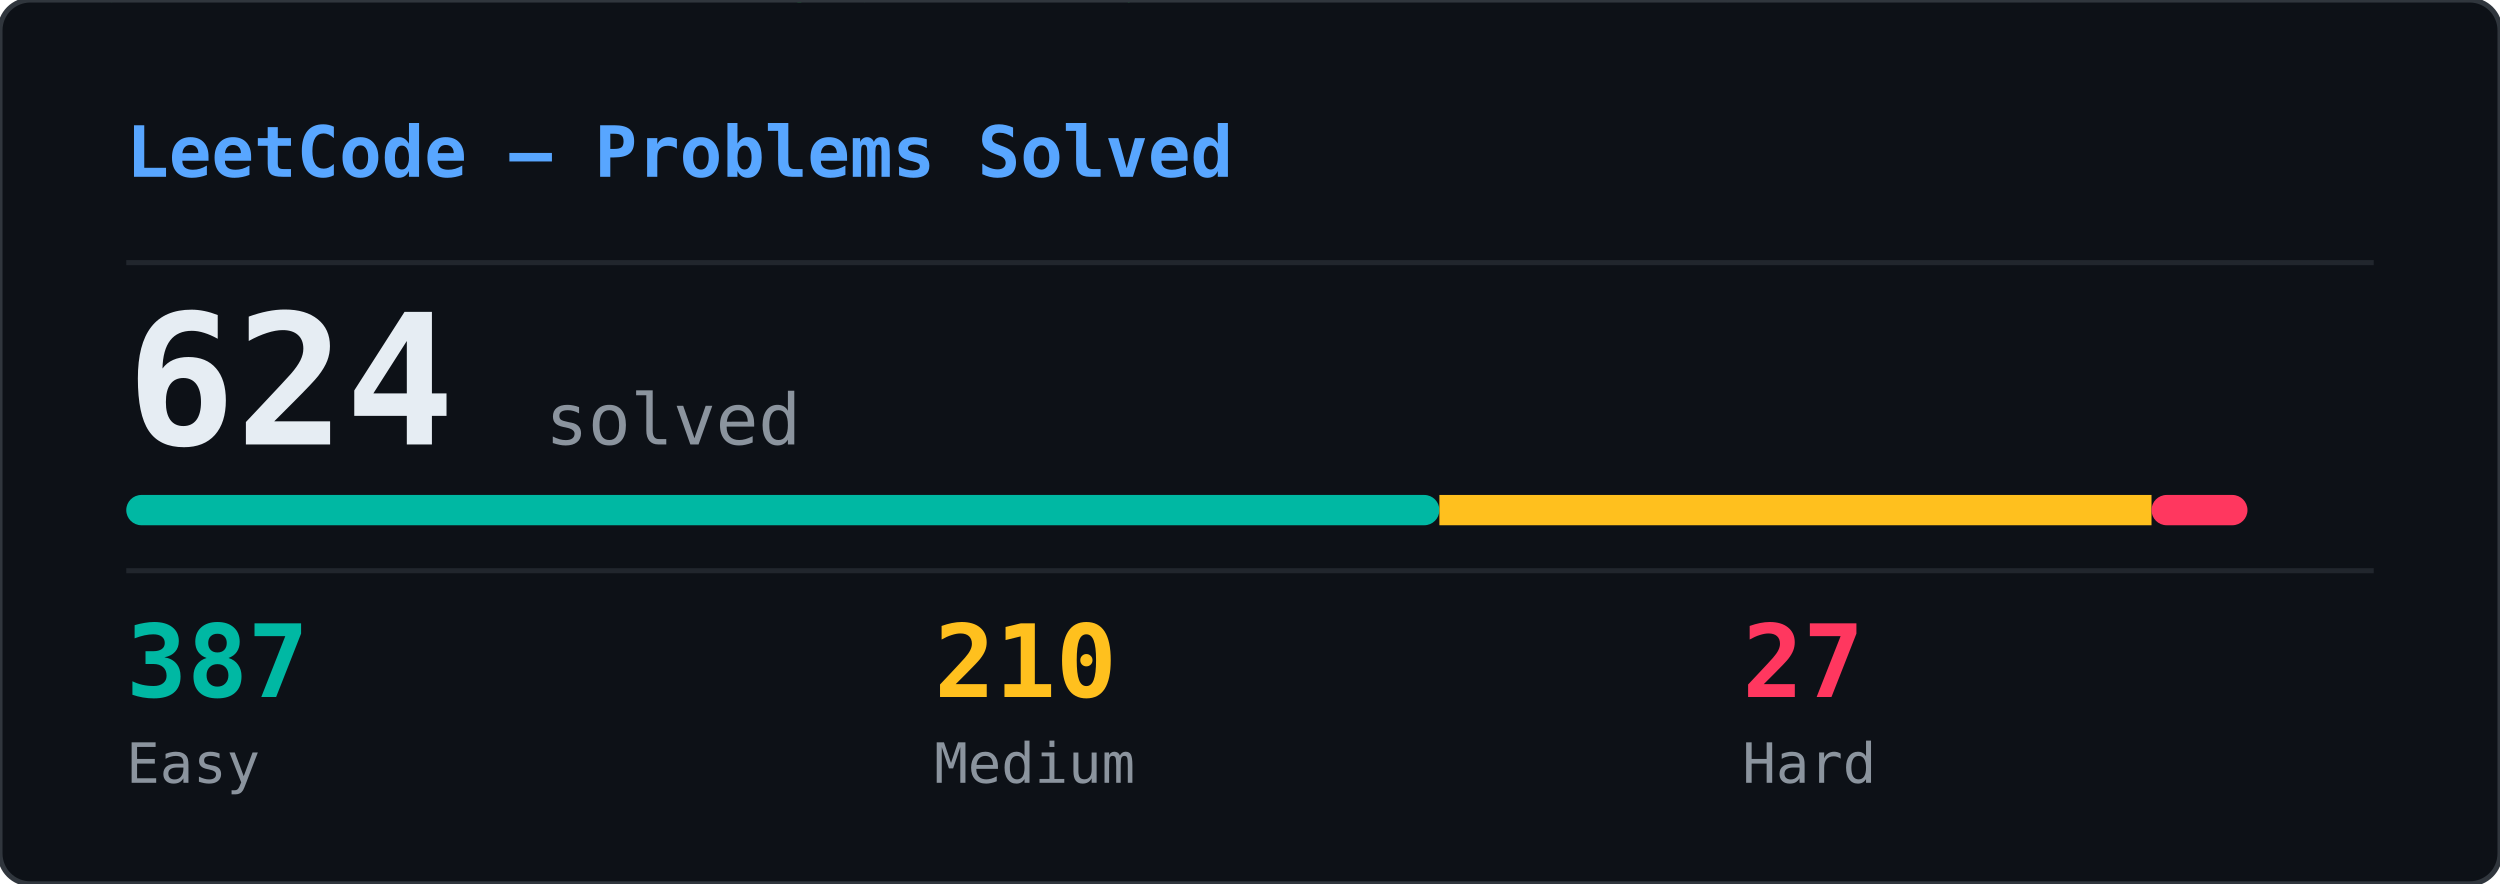
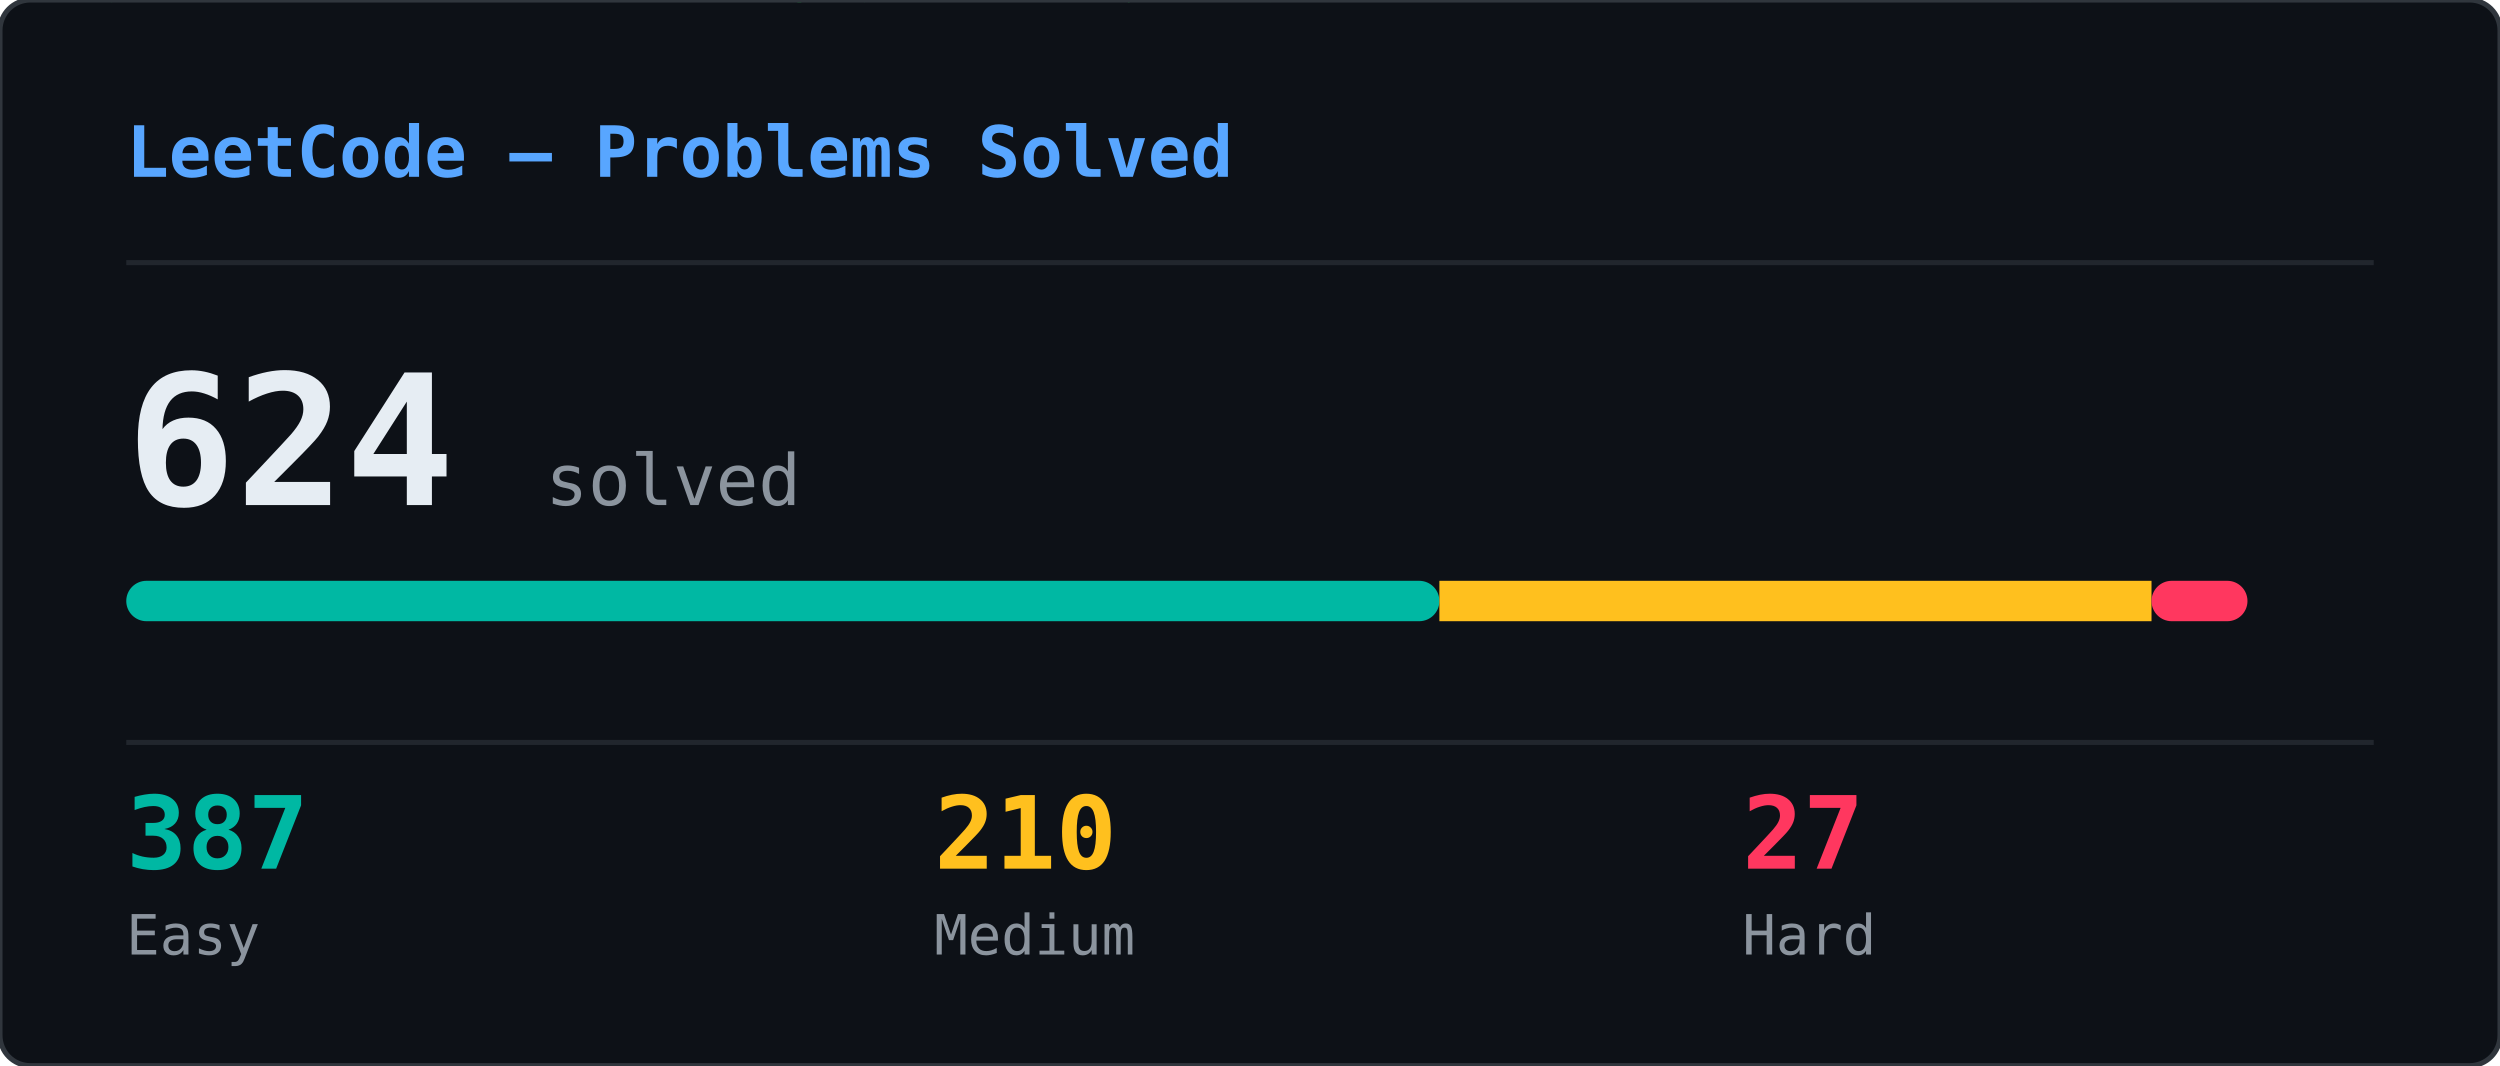
- <svg xmlns="http://www.w3.org/2000/svg" width="495" height="175" viewBox="0 0 495 175">
+ <svg xmlns="http://www.w3.org/2000/svg" width="495" height="211" viewBox="0 0 495 211">
  <defs>
    <clipPath id="lcs-clip">
-       <rect width="495" height="175" rx="6" />
+       <rect width="495" height="211" rx="6" />
    </clipPath>
  </defs>
-   <rect width="495" height="175" rx="6" fill="#0d1117" />
+   <rect width="495" height="211" rx="6" fill="#0d1117" />
  <g clip-path="url(#lcs-clip)">
    <g opacity="0.22">
-       <style>@keyframes lcs0{from{transform:translateY(-46px)}to{transform:translateY(189px)}}@keyframes lcs1{from{transform:translateY(-46px)}to{transform:translateY(189px)}}@keyframes lcs2{from{transform:translateY(-46px)}to{transform:translateY(189px)}}@keyframes lcs3{from{transform:translateY(-46px)}to{transform:translateY(189px)}}@keyframes lcs4{from{transform:translateY(-46px)}to{transform:translateY(189px)}}@keyframes lcs5{from{transform:translateY(-46px)}to{transform:translateY(189px)}}@keyframes lcs6{from{transform:translateY(-46px)}to{transform:translateY(189px)}}@keyframes lcs7{from{transform:translateY(-46px)}to{transform:translateY(189px)}}@keyframes lcs8{from{transform:translateY(-46px)}to{transform:translateY(189px)}}@keyframes lcs9{from{transform:translateY(-46px)}to{transform:translateY(189px)}}@keyframes lcs10{from{transform:translateY(-46px)}to{transform:translateY(189px)}}@keyframes lcs11{from{transform:translateY(-46px)}to{transform:translateY(189px)}}@keyframes lcs12{from{transform:translateY(-46px)}to{transform:translateY(189px)}}@keyframes lcs13{from{transform:translateY(-46px)}to{transform:translateY(189px)}}@keyframes lcs14{from{transform:translateY(-46px)}to{transform:translateY(189px)}}@keyframes lcs15{from{transform:translateY(-46px)}to{transform:translateY(189px)}}@keyframes lcs16{from{transform:translateY(-46px)}to{transform:translateY(189px)}}@keyframes lcs17{from{transform:translateY(-46px)}to{transform:translateY(189px)}}@keyframes lcs18{from{transform:translateY(-46px)}to{transform:translateY(189px)}}@keyframes lcs19{from{transform:translateY(-46px)}to{transform:translateY(189px)}}@keyframes lcs20{from{transform:translateY(-46px)}to{transform:translateY(189px)}}@keyframes lcs21{from{transform:translateY(-46px)}to{transform:translateY(189px)}}@keyframes lcs22{from{transform:translateY(-46px)}to{transform:translateY(189px)}}@keyframes lcs23{from{transform:translateY(-46px)}to{transform:translateY(189px)}}@keyframes lcs24{from{transform:translateY(-46px)}to{transform:translateY(189px)}}@keyframes lcs25{from{transform:translateY(-46px)}to{transform:translateY(189px)}}@keyframes lcs26{from{transform:translateY(-46px)}to{transform:translateY(189px)}}@keyframes lcs27{from{transform:translateY(-46px)}to{transform:translateY(189px)}}@keyframes lcs28{from{transform:translateY(-46px)}to{transform:translateY(189px)}}@keyframes lcs29{from{transform:translateY(-46px)}to{transform:translateY(189px)}}@keyframes lcs30{from{transform:translateY(-46px)}to{transform:translateY(189px)}}@keyframes lcs31{from{transform:translateY(-46px)}to{transform:translateY(189px)}}@keyframes lcs32{from{transform:translateY(-46px)}to{transform:translateY(189px)}}@keyframes lcs33{from{transform:translateY(-46px)}to{transform:translateY(189px)}}@keyframes lcs34{from{transform:translateY(-46px)}to{transform:translateY(189px)}}@keyframes lcs35{from{transform:translateY(-46px)}to{transform:translateY(189px)}}@keyframes lcs36{from{transform:translateY(-46px)}to{transform:translateY(189px)}}@keyframes lcs37{from{transform:translateY(-46px)}to{transform:translateY(189px)}}</style>
+       <style>@keyframes lcs0{from{transform:translateY(-46px)}to{transform:translateY(225px)}}@keyframes lcs1{from{transform:translateY(-46px)}to{transform:translateY(225px)}}@keyframes lcs2{from{transform:translateY(-46px)}to{transform:translateY(225px)}}@keyframes lcs3{from{transform:translateY(-46px)}to{transform:translateY(225px)}}@keyframes lcs4{from{transform:translateY(-46px)}to{transform:translateY(225px)}}@keyframes lcs5{from{transform:translateY(-46px)}to{transform:translateY(225px)}}@keyframes lcs6{from{transform:translateY(-46px)}to{transform:translateY(225px)}}@keyframes lcs7{from{transform:translateY(-46px)}to{transform:translateY(225px)}}@keyframes lcs8{from{transform:translateY(-46px)}to{transform:translateY(225px)}}@keyframes lcs9{from{transform:translateY(-46px)}to{transform:translateY(225px)}}@keyframes lcs10{from{transform:translateY(-46px)}to{transform:translateY(225px)}}@keyframes lcs11{from{transform:translateY(-46px)}to{transform:translateY(225px)}}@keyframes lcs12{from{transform:translateY(-46px)}to{transform:translateY(225px)}}@keyframes lcs13{from{transform:translateY(-46px)}to{transform:translateY(225px)}}@keyframes lcs14{from{transform:translateY(-46px)}to{transform:translateY(225px)}}@keyframes lcs15{from{transform:translateY(-46px)}to{transform:translateY(225px)}}@keyframes lcs16{from{transform:translateY(-46px)}to{transform:translateY(225px)}}@keyframes lcs17{from{transform:translateY(-46px)}to{transform:translateY(225px)}}@keyframes lcs18{from{transform:translateY(-46px)}to{transform:translateY(225px)}}@keyframes lcs19{from{transform:translateY(-46px)}to{transform:translateY(225px)}}@keyframes lcs20{from{transform:translateY(-46px)}to{transform:translateY(225px)}}@keyframes lcs21{from{transform:translateY(-46px)}to{transform:translateY(225px)}}@keyframes lcs22{from{transform:translateY(-46px)}to{transform:translateY(225px)}}@keyframes lcs23{from{transform:translateY(-46px)}to{transform:translateY(225px)}}@keyframes lcs24{from{transform:translateY(-46px)}to{transform:translateY(225px)}}@keyframes lcs25{from{transform:translateY(-46px)}to{transform:translateY(225px)}}@keyframes lcs26{from{transform:translateY(-46px)}to{transform:translateY(225px)}}@keyframes lcs27{from{transform:translateY(-46px)}to{transform:translateY(225px)}}@keyframes lcs28{from{transform:translateY(-46px)}to{transform:translateY(225px)}}@keyframes lcs29{from{transform:translateY(-46px)}to{transform:translateY(225px)}}@keyframes lcs30{from{transform:translateY(-46px)}to{transform:translateY(225px)}}@keyframes lcs31{from{transform:translateY(-46px)}to{transform:translateY(225px)}}@keyframes lcs32{from{transform:translateY(-46px)}to{transform:translateY(225px)}}@keyframes lcs33{from{transform:translateY(-46px)}to{transform:translateY(225px)}}@keyframes lcs34{from{transform:translateY(-46px)}to{transform:translateY(225px)}}@keyframes lcs35{from{transform:translateY(-46px)}to{transform:translateY(225px)}}@keyframes lcs36{from{transform:translateY(-46px)}to{transform:translateY(225px)}}@keyframes lcs37{from{transform:translateY(-46px)}to{transform:translateY(225px)}}</style>
      <g style="animation:lcs0 2.69s linear infinite;animation-delay:-0.69s">
        <text x="193" y="0" font-family="monospace" font-size="12" fill="#00ff41">ﾚ</text>
        <text x="193" y="-14" font-family="monospace" font-size="12" fill="#00ff41" opacity="0.75">ﾀ</text>
        <text x="193" y="-28" font-family="monospace" font-size="12" fill="#00ff41" opacity="0.50">5</text>
        <text x="193" y="-42" font-family="monospace" font-size="12" fill="#00ff41" opacity="0.25">ｪ</text>
      </g>
      <g style="animation:lcs1 2.33s linear infinite;animation-delay:-1.70s">
        <text x="30" y="0" font-family="monospace" font-size="12" fill="#00ff41">ﾝ</text>
        <text x="30" y="-14" font-family="monospace" font-size="12" fill="#00ff41" opacity="0.75">3</text>
        <text x="30" y="-28" font-family="monospace" font-size="12" fill="#00ff41" opacity="0.50">ｼ</text>
        <text x="30" y="-42" font-family="monospace" font-size="12" fill="#00ff41" opacity="0.25">ﾂ</text>
      </g>
      <g style="animation:lcs2 2.46s linear infinite;animation-delay:-2.10s">
        <text x="169" y="0" font-family="monospace" font-size="12" fill="#00ff41">ﾗ</text>
        <text x="169" y="-14" font-family="monospace" font-size="12" fill="#00ff41" opacity="0.75">3</text>
        <text x="169" y="-28" font-family="monospace" font-size="12" fill="#00ff41" opacity="0.50">ﾉ</text>
        <text x="169" y="-42" font-family="monospace" font-size="12" fill="#00ff41" opacity="0.25">ｯ</text>
      </g>
      <g style="animation:lcs3 1.91s linear infinite;animation-delay:-1.44s">
        <text x="262" y="0" font-family="monospace" font-size="12" fill="#00ff41">ｴ</text>
        <text x="262" y="-14" font-family="monospace" font-size="12" fill="#00ff41" opacity="0.75">4</text>
        <text x="262" y="-28" font-family="monospace" font-size="12" fill="#00ff41" opacity="0.50">ｴ</text>
        <text x="262" y="-42" font-family="monospace" font-size="12" fill="#00ff41" opacity="0.25">ﾎ</text>
      </g>
      <g style="animation:lcs4 1.99s linear infinite;animation-delay:-1.00s">
        <text x="187" y="0" font-family="monospace" font-size="12" fill="#00ff41">ｭ</text>
        <text x="187" y="-14" font-family="monospace" font-size="12" fill="#00ff41" opacity="0.75">ｪ</text>
        <text x="187" y="-28" font-family="monospace" font-size="12" fill="#00ff41" opacity="0.50">ﾏ</text>
        <text x="187" y="-42" font-family="monospace" font-size="12" fill="#00ff41" opacity="0.25">ﾓ</text>
      </g>
      <g style="animation:lcs5 1.88s linear infinite;animation-delay:-0.23s">
        <text x="239" y="0" font-family="monospace" font-size="12" fill="#00ff41">ﾜ</text>
        <text x="239" y="-14" font-family="monospace" font-size="12" fill="#00ff41" opacity="0.75">ｳ</text>
        <text x="239" y="-28" font-family="monospace" font-size="12" fill="#00ff41" opacity="0.50">ｫ</text>
        <text x="239" y="-42" font-family="monospace" font-size="12" fill="#00ff41" opacity="0.25">ｻ</text>
      </g>
      <g style="animation:lcs6 2.32s linear infinite;animation-delay:-1.25s">
        <text x="121" y="0" font-family="monospace" font-size="12" fill="#00ff41">ﾙ</text>
        <text x="121" y="-14" font-family="monospace" font-size="12" fill="#00ff41" opacity="0.75">ｨ</text>
        <text x="121" y="-28" font-family="monospace" font-size="12" fill="#00ff41" opacity="0.50">ｪ</text>
        <text x="121" y="-42" font-family="monospace" font-size="12" fill="#00ff41" opacity="0.25">7</text>
      </g>
      <g style="animation:lcs7 2.60s linear infinite;animation-delay:-1.81s">
        <text x="247" y="0" font-family="monospace" font-size="12" fill="#00ff41">1</text>
        <text x="247" y="-14" font-family="monospace" font-size="12" fill="#00ff41" opacity="0.75">ｳ</text>
        <text x="247" y="-28" font-family="monospace" font-size="12" fill="#00ff41" opacity="0.50">ﾙ</text>
        <text x="247" y="-42" font-family="monospace" font-size="12" fill="#00ff41" opacity="0.25">ｹ</text>
      </g>
      <g style="animation:lcs8 2.73s linear infinite;animation-delay:-1.38s">
        <text x="291" y="0" font-family="monospace" font-size="12" fill="#00ff41">ﾛ</text>
        <text x="291" y="-14" font-family="monospace" font-size="12" fill="#00ff41" opacity="0.75">ｴ</text>
        <text x="291" y="-28" font-family="monospace" font-size="12" fill="#00ff41" opacity="0.50">ﾔ</text>
        <text x="291" y="-42" font-family="monospace" font-size="12" fill="#00ff41" opacity="0.25">ｮ</text>
      </g>
      <g style="animation:lcs9 2.46s linear infinite;animation-delay:-1.23s">
        <text x="413" y="0" font-family="monospace" font-size="12" fill="#00ff41">ｾ</text>
        <text x="413" y="-14" font-family="monospace" font-size="12" fill="#00ff41" opacity="0.75">ﾋ</text>
        <text x="413" y="-28" font-family="monospace" font-size="12" fill="#00ff41" opacity="0.50">ﾉ</text>
        <text x="413" y="-42" font-family="monospace" font-size="12" fill="#00ff41" opacity="0.25">ﾒ</text>
      </g>
      <g style="animation:lcs10 2.84s linear infinite;animation-delay:-2.57s">
        <text x="400" y="0" font-family="monospace" font-size="12" fill="#00ff41">ﾅ</text>
        <text x="400" y="-14" font-family="monospace" font-size="12" fill="#00ff41" opacity="0.75">ｴ</text>
        <text x="400" y="-28" font-family="monospace" font-size="12" fill="#00ff41" opacity="0.50">ﾅ</text>
        <text x="400" y="-42" font-family="monospace" font-size="12" fill="#00ff41" opacity="0.25">ﾃ</text>
      </g>
      <g style="animation:lcs11 1.94s linear infinite;animation-delay:-0.57s">
        <text x="333" y="0" font-family="monospace" font-size="12" fill="#00ff41">ﾓ</text>
        <text x="333" y="-14" font-family="monospace" font-size="12" fill="#00ff41" opacity="0.75">ﾚ</text>
        <text x="333" y="-28" font-family="monospace" font-size="12" fill="#00ff41" opacity="0.50">ﾐ</text>
        <text x="333" y="-42" font-family="monospace" font-size="12" fill="#00ff41" opacity="0.25">ﾚ</text>
      </g>
      <g style="animation:lcs12 2.65s linear infinite;animation-delay:-2.46s">
        <text x="400" y="0" font-family="monospace" font-size="12" fill="#00ff41">ｹ</text>
        <text x="400" y="-14" font-family="monospace" font-size="12" fill="#00ff41" opacity="0.75">ﾏ</text>
        <text x="400" y="-28" font-family="monospace" font-size="12" fill="#00ff41" opacity="0.50">ﾑ</text>
        <text x="400" y="-42" font-family="monospace" font-size="12" fill="#00ff41" opacity="0.25">ﾕ</text>
      </g>
      <g style="animation:lcs13 2.89s linear infinite;animation-delay:-0.44s">
        <text x="154" y="0" font-family="monospace" font-size="12" fill="#00ff41">ｮ</text>
        <text x="154" y="-14" font-family="monospace" font-size="12" fill="#00ff41" opacity="0.75">ﾛ</text>
        <text x="154" y="-28" font-family="monospace" font-size="12" fill="#00ff41" opacity="0.50">ｦ</text>
        <text x="154" y="-42" font-family="monospace" font-size="12" fill="#00ff41" opacity="0.25">ｼ</text>
      </g>
      <g style="animation:lcs14 2.00s linear infinite;animation-delay:-0.03s">
        <text x="69" y="0" font-family="monospace" font-size="12" fill="#00ff41">ﾙ</text>
        <text x="69" y="-14" font-family="monospace" font-size="12" fill="#00ff41" opacity="0.75">ﾈ</text>
        <text x="69" y="-28" font-family="monospace" font-size="12" fill="#00ff41" opacity="0.50">9</text>
        <text x="69" y="-42" font-family="monospace" font-size="12" fill="#00ff41" opacity="0.25">ﾃ</text>
      </g>
      <g style="animation:lcs15 1.52s linear infinite;animation-delay:-0.32s">
        <text x="87" y="0" font-family="monospace" font-size="12" fill="#00ff41">ｻ</text>
        <text x="87" y="-14" font-family="monospace" font-size="12" fill="#00ff41" opacity="0.75">9</text>
        <text x="87" y="-28" font-family="monospace" font-size="12" fill="#00ff41" opacity="0.50">ﾇ</text>
        <text x="87" y="-42" font-family="monospace" font-size="12" fill="#00ff41" opacity="0.25">7</text>
      </g>
      <g style="animation:lcs16 3.01s linear infinite;animation-delay:-0.91s">
        <text x="445" y="0" font-family="monospace" font-size="12" fill="#00ff41">ｸ</text>
        <text x="445" y="-14" font-family="monospace" font-size="12" fill="#00ff41" opacity="0.75">ﾌ</text>
        <text x="445" y="-28" font-family="monospace" font-size="12" fill="#00ff41" opacity="0.50">ﾒ</text>
        <text x="445" y="-42" font-family="monospace" font-size="12" fill="#00ff41" opacity="0.25">0</text>
      </g>
      <g style="animation:lcs17 1.56s linear infinite;animation-delay:-0.57s">
        <text x="340" y="0" font-family="monospace" font-size="12" fill="#00ff41">ｹ</text>
        <text x="340" y="-14" font-family="monospace" font-size="12" fill="#00ff41" opacity="0.75">ｿ</text>
        <text x="340" y="-28" font-family="monospace" font-size="12" fill="#00ff41" opacity="0.50">1</text>
        <text x="340" y="-42" font-family="monospace" font-size="12" fill="#00ff41" opacity="0.25">ﾄ</text>
      </g>
      <g style="animation:lcs18 1.57s linear infinite;animation-delay:-0.71s">
        <text x="248" y="0" font-family="monospace" font-size="12" fill="#00ff41">ﾝ</text>
        <text x="248" y="-14" font-family="monospace" font-size="12" fill="#00ff41" opacity="0.75">ｫ</text>
        <text x="248" y="-28" font-family="monospace" font-size="12" fill="#00ff41" opacity="0.50">ﾍ</text>
        <text x="248" y="-42" font-family="monospace" font-size="12" fill="#00ff41" opacity="0.25">ﾉ</text>
      </g>
      <g style="animation:lcs19 2.98s linear infinite;animation-delay:-2.87s">
        <text x="375" y="0" font-family="monospace" font-size="12" fill="#00ff41">3</text>
        <text x="375" y="-14" font-family="monospace" font-size="12" fill="#00ff41" opacity="0.75">ｪ</text>
        <text x="375" y="-28" font-family="monospace" font-size="12" fill="#00ff41" opacity="0.50">8</text>
        <text x="375" y="-42" font-family="monospace" font-size="12" fill="#00ff41" opacity="0.25">ﾙ</text>
      </g>
      <g style="animation:lcs20 1.62s linear infinite;animation-delay:-0.17s">
        <text x="48" y="0" font-family="monospace" font-size="12" fill="#00ff41">0</text>
        <text x="48" y="-14" font-family="monospace" font-size="12" fill="#00ff41" opacity="0.75">ｩ</text>
        <text x="48" y="-28" font-family="monospace" font-size="12" fill="#00ff41" opacity="0.50">ｻ</text>
        <text x="48" y="-42" font-family="monospace" font-size="12" fill="#00ff41" opacity="0.25">ｸ</text>
      </g>
      <g style="animation:lcs21 2.87s linear infinite;animation-delay:-1.24s">
        <text x="235" y="0" font-family="monospace" font-size="12" fill="#00ff41">6</text>
        <text x="235" y="-14" font-family="monospace" font-size="12" fill="#00ff41" opacity="0.75">5</text>
        <text x="235" y="-28" font-family="monospace" font-size="12" fill="#00ff41" opacity="0.50">ﾑ</text>
        <text x="235" y="-42" font-family="monospace" font-size="12" fill="#00ff41" opacity="0.25">ｺ</text>
      </g>
      <g style="animation:lcs22 1.86s linear infinite;animation-delay:-0.39s">
        <text x="337" y="0" font-family="monospace" font-size="12" fill="#00ff41">ﾎ</text>
        <text x="337" y="-14" font-family="monospace" font-size="12" fill="#00ff41" opacity="0.75">ﾙ</text>
        <text x="337" y="-28" font-family="monospace" font-size="12" fill="#00ff41" opacity="0.50">ｲ</text>
        <text x="337" y="-42" font-family="monospace" font-size="12" fill="#00ff41" opacity="0.25">ｭ</text>
      </g>
      <g style="animation:lcs23 1.84s linear infinite;animation-delay:-1.79s">
        <text x="212" y="0" font-family="monospace" font-size="12" fill="#00ff41">9</text>
        <text x="212" y="-14" font-family="monospace" font-size="12" fill="#00ff41" opacity="0.75">7</text>
        <text x="212" y="-28" font-family="monospace" font-size="12" fill="#00ff41" opacity="0.50">ｪ</text>
        <text x="212" y="-42" font-family="monospace" font-size="12" fill="#00ff41" opacity="0.25">ﾜ</text>
      </g>
      <g style="animation:lcs24 2.52s linear infinite;animation-delay:-0.48s">
        <text x="336" y="0" font-family="monospace" font-size="12" fill="#00ff41">ﾌ</text>
        <text x="336" y="-14" font-family="monospace" font-size="12" fill="#00ff41" opacity="0.75">ｲ</text>
        <text x="336" y="-28" font-family="monospace" font-size="12" fill="#00ff41" opacity="0.50">ﾇ</text>
        <text x="336" y="-42" font-family="monospace" font-size="12" fill="#00ff41" opacity="0.25">ﾂ</text>
      </g>
      <g style="animation:lcs25 1.69s linear infinite;animation-delay:-1.57s">
        <text x="390" y="0" font-family="monospace" font-size="12" fill="#00ff41">7</text>
        <text x="390" y="-14" font-family="monospace" font-size="12" fill="#00ff41" opacity="0.75">ﾅ</text>
        <text x="390" y="-28" font-family="monospace" font-size="12" fill="#00ff41" opacity="0.50">ﾗ</text>
        <text x="390" y="-42" font-family="monospace" font-size="12" fill="#00ff41" opacity="0.25">ﾆ</text>
      </g>
      <g style="animation:lcs26 1.63s linear infinite;animation-delay:-0.62s">
        <text x="19" y="0" font-family="monospace" font-size="12" fill="#00ff41">ｷ</text>
        <text x="19" y="-14" font-family="monospace" font-size="12" fill="#00ff41" opacity="0.75">ﾔ</text>
        <text x="19" y="-28" font-family="monospace" font-size="12" fill="#00ff41" opacity="0.50">ﾜ</text>
        <text x="19" y="-42" font-family="monospace" font-size="12" fill="#00ff41" opacity="0.25">ﾚ</text>
      </g>
      <g style="animation:lcs27 1.57s linear infinite;animation-delay:-1.34s">
        <text x="121" y="0" font-family="monospace" font-size="12" fill="#00ff41">8</text>
        <text x="121" y="-14" font-family="monospace" font-size="12" fill="#00ff41" opacity="0.75">ｻ</text>
        <text x="121" y="-28" font-family="monospace" font-size="12" fill="#00ff41" opacity="0.50">ﾚ</text>
        <text x="121" y="-42" font-family="monospace" font-size="12" fill="#00ff41" opacity="0.25">5</text>
      </g>
      <g style="animation:lcs28 2.24s linear infinite;animation-delay:-1.18s">
        <text x="133" y="0" font-family="monospace" font-size="12" fill="#00ff41">ﾏ</text>
        <text x="133" y="-14" font-family="monospace" font-size="12" fill="#00ff41" opacity="0.75">ｼ</text>
        <text x="133" y="-28" font-family="monospace" font-size="12" fill="#00ff41" opacity="0.50">ｩ</text>
        <text x="133" y="-42" font-family="monospace" font-size="12" fill="#00ff41" opacity="0.25">ﾋ</text>
      </g>
      <g style="animation:lcs29 2.67s linear infinite;animation-delay:-2.13s">
        <text x="475" y="0" font-family="monospace" font-size="12" fill="#00ff41">1</text>
        <text x="475" y="-14" font-family="monospace" font-size="12" fill="#00ff41" opacity="0.75">ﾖ</text>
        <text x="475" y="-28" font-family="monospace" font-size="12" fill="#00ff41" opacity="0.50">ﾁ</text>
        <text x="475" y="-42" font-family="monospace" font-size="12" fill="#00ff41" opacity="0.25">ﾆ</text>
      </g>
      <g style="animation:lcs30 2.97s linear infinite;animation-delay:-1.16s">
        <text x="17" y="0" font-family="monospace" font-size="12" fill="#00ff41">ｾ</text>
        <text x="17" y="-14" font-family="monospace" font-size="12" fill="#00ff41" opacity="0.75">ﾇ</text>
        <text x="17" y="-28" font-family="monospace" font-size="12" fill="#00ff41" opacity="0.50">ﾈ</text>
        <text x="17" y="-42" font-family="monospace" font-size="12" fill="#00ff41" opacity="0.25">ﾖ</text>
      </g>
      <g style="animation:lcs31 3.08s linear infinite;animation-delay:-0.74s">
        <text x="221" y="0" font-family="monospace" font-size="12" fill="#00ff41">ｩ</text>
        <text x="221" y="-14" font-family="monospace" font-size="12" fill="#00ff41" opacity="0.75">ﾈ</text>
        <text x="221" y="-28" font-family="monospace" font-size="12" fill="#00ff41" opacity="0.50">ｸ</text>
        <text x="221" y="-42" font-family="monospace" font-size="12" fill="#00ff41" opacity="0.25">ｻ</text>
      </g>
      <g style="animation:lcs32 2.15s linear infinite;animation-delay:-1.13s">
        <text x="266" y="0" font-family="monospace" font-size="12" fill="#00ff41">ﾎ</text>
        <text x="266" y="-14" font-family="monospace" font-size="12" fill="#00ff41" opacity="0.75">ﾄ</text>
        <text x="266" y="-28" font-family="monospace" font-size="12" fill="#00ff41" opacity="0.50">ﾁ</text>
        <text x="266" y="-42" font-family="monospace" font-size="12" fill="#00ff41" opacity="0.25">ﾆ</text>
      </g>
      <g style="animation:lcs33 3.02s linear infinite;animation-delay:-1.95s">
        <text x="21" y="0" font-family="monospace" font-size="12" fill="#00ff41">ﾙ</text>
        <text x="21" y="-14" font-family="monospace" font-size="12" fill="#00ff41" opacity="0.75">ｶ</text>
        <text x="21" y="-28" font-family="monospace" font-size="12" fill="#00ff41" opacity="0.50">ｹ</text>
        <text x="21" y="-42" font-family="monospace" font-size="12" fill="#00ff41" opacity="0.25">ｶ</text>
      </g>
      <g style="animation:lcs34 1.74s linear infinite;animation-delay:-1.48s">
        <text x="405" y="0" font-family="monospace" font-size="12" fill="#00ff41">ﾆ</text>
        <text x="405" y="-14" font-family="monospace" font-size="12" fill="#00ff41" opacity="0.75">3</text>
        <text x="405" y="-28" font-family="monospace" font-size="12" fill="#00ff41" opacity="0.50">ﾄ</text>
        <text x="405" y="-42" font-family="monospace" font-size="12" fill="#00ff41" opacity="0.25">ﾗ</text>
      </g>
      <g style="animation:lcs35 1.57s linear infinite;animation-delay:-1.15s">
        <text x="401" y="0" font-family="monospace" font-size="12" fill="#00ff41">ｸ</text>
        <text x="401" y="-14" font-family="monospace" font-size="12" fill="#00ff41" opacity="0.75">0</text>
        <text x="401" y="-28" font-family="monospace" font-size="12" fill="#00ff41" opacity="0.50">ﾉ</text>
        <text x="401" y="-42" font-family="monospace" font-size="12" fill="#00ff41" opacity="0.25">ﾕ</text>
      </g>
      <g style="animation:lcs36 1.82s linear infinite;animation-delay:-1.21s">
        <text x="249" y="0" font-family="monospace" font-size="12" fill="#00ff41">ﾘ</text>
        <text x="249" y="-14" font-family="monospace" font-size="12" fill="#00ff41" opacity="0.75">ｯ</text>
        <text x="249" y="-28" font-family="monospace" font-size="12" fill="#00ff41" opacity="0.50">ｲ</text>
        <text x="249" y="-42" font-family="monospace" font-size="12" fill="#00ff41" opacity="0.25">ﾇ</text>
      </g>
      <g style="animation:lcs37 2.58s linear infinite;animation-delay:-0.99s">
        <text x="295" y="0" font-family="monospace" font-size="12" fill="#00ff41">ﾕ</text>
        <text x="295" y="-14" font-family="monospace" font-size="12" fill="#00ff41" opacity="0.75">ﾋ</text>
        <text x="295" y="-28" font-family="monospace" font-size="12" fill="#00ff41" opacity="0.50">8</text>
        <text x="295" y="-42" font-family="monospace" font-size="12" fill="#00ff41" opacity="0.25">ｭ</text>
      </g>
    </g>
  </g>
-   <rect width="495" height="175" rx="6" fill="none" stroke="#30363d" stroke-width="1" />
+   <rect width="495" height="211" rx="6" fill="none" stroke="#30363d" stroke-width="1" />
  <text x="25" y="35" font-family="monospace" font-size="14" font-weight="600" fill="#58a6ff">LeetCode — Problems Solved</text>
  <line x1="25" y1="52" x2="470" y2="52" stroke="#21262d" stroke-width="1" />
-   <text x="25" y="88" font-family="monospace" font-size="36" font-weight="700" fill="#e6edf3">624</text>
-   <text x="108" y="88" font-family="monospace" font-size="14" fill="#8b949e">solved</text>
-   <rect x="25" y="98" width="260" height="6" rx="3" fill="#00b8a3" />
-   <rect x="285" y="98" width="141" height="6" fill="#ffc01e" />
-   <rect x="426" y="98" width="19" height="6" rx="3" fill="#ff375f" />
-   <line x1="25" y1="113" x2="470" y2="113" stroke="#21262d" stroke-width="1" />
-   <text x="25" y="138" font-family="monospace" font-size="20" font-weight="700" fill="#00b8a3">387</text>
-   <text x="25" y="155" font-family="monospace" font-size="11" fill="#8b949e">Easy</text>
-   <text x="185" y="138" font-family="monospace" font-size="20" font-weight="700" fill="#ffc01e">210</text>
-   <text x="185" y="155" font-family="monospace" font-size="11" fill="#8b949e">Medium</text>
-   <text x="345" y="138" font-family="monospace" font-size="20" font-weight="700" fill="#ff375f">27</text>
-   <text x="345" y="155" font-family="monospace" font-size="11" fill="#8b949e">Hard</text>
+   <text x="25" y="100" font-family="monospace" font-size="36" font-weight="700" fill="#e6edf3">624</text>
+   <text x="108" y="100" font-family="monospace" font-size="14" fill="#8b949e">solved</text>
+   <rect x="25" y="115" width="260" height="8" rx="4" fill="#00b8a3" />
+   <rect x="285" y="115" width="141" height="8" fill="#ffc01e" />
+   <rect x="426" y="115" width="19" height="8" rx="4" fill="#ff375f" />
+   <line x1="25" y1="147" x2="470" y2="147" stroke="#21262d" stroke-width="1" />
+   <text x="25" y="172" font-family="monospace" font-size="20" font-weight="700" fill="#00b8a3">387</text>
+   <text x="25" y="189" font-family="monospace" font-size="11" fill="#8b949e">Easy</text>
+   <text x="185" y="172" font-family="monospace" font-size="20" font-weight="700" fill="#ffc01e">210</text>
+   <text x="185" y="189" font-family="monospace" font-size="11" fill="#8b949e">Medium</text>
+   <text x="345" y="172" font-family="monospace" font-size="20" font-weight="700" fill="#ff375f">27</text>
+   <text x="345" y="189" font-family="monospace" font-size="11" fill="#8b949e">Hard</text>
</svg>
